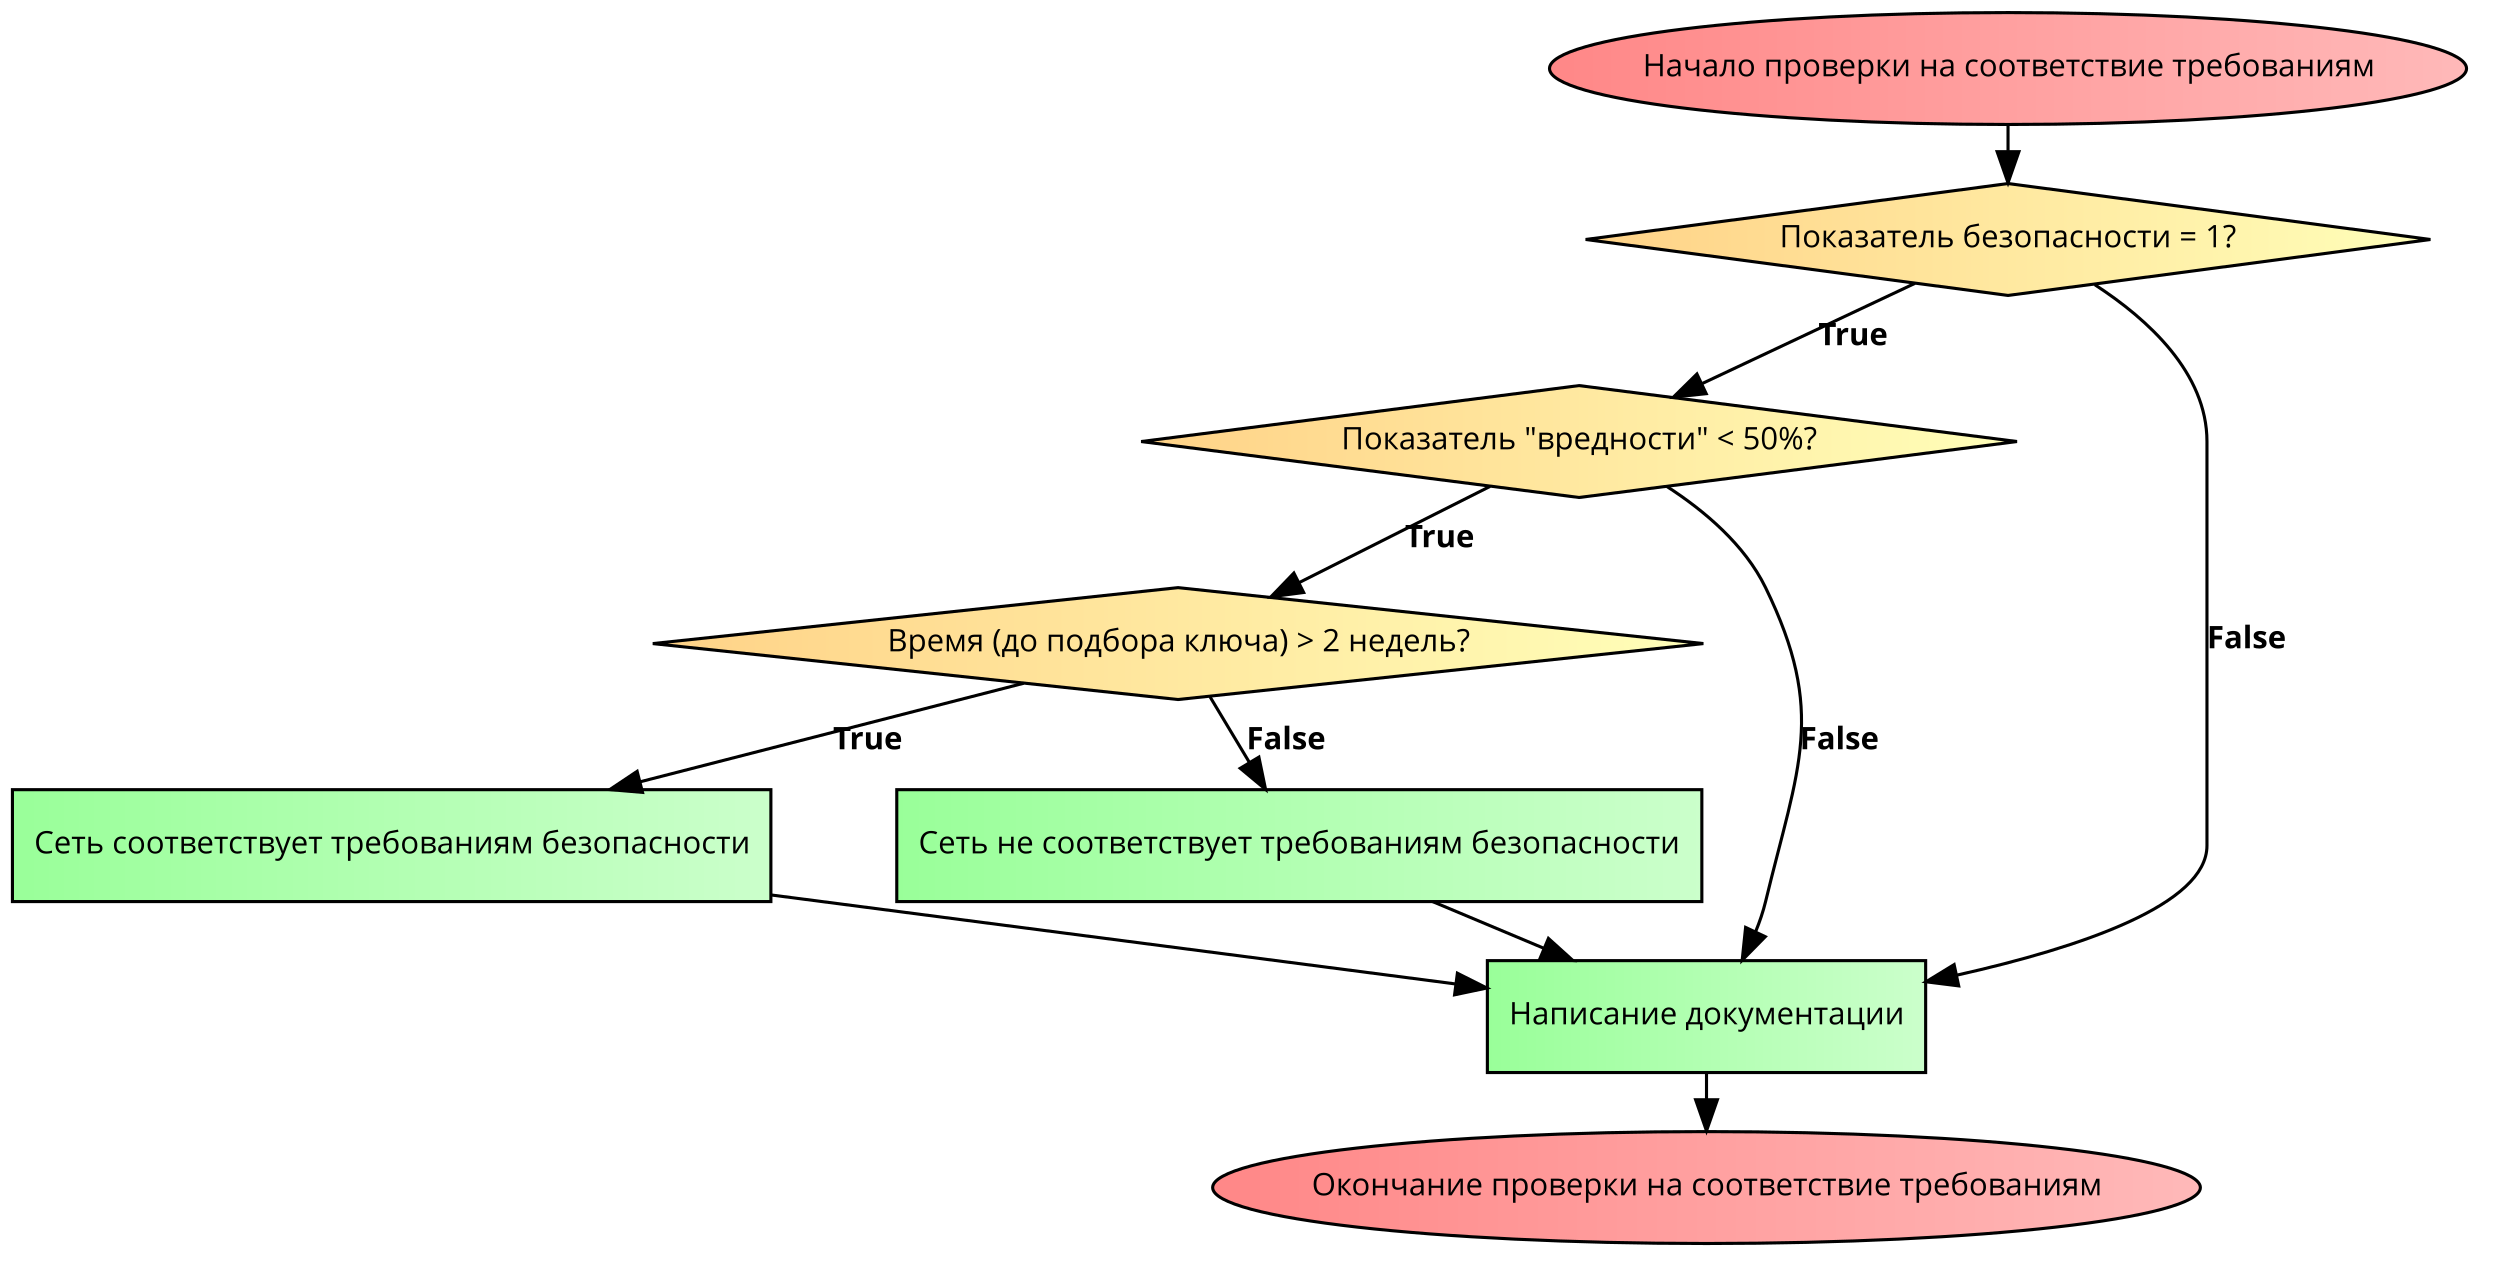
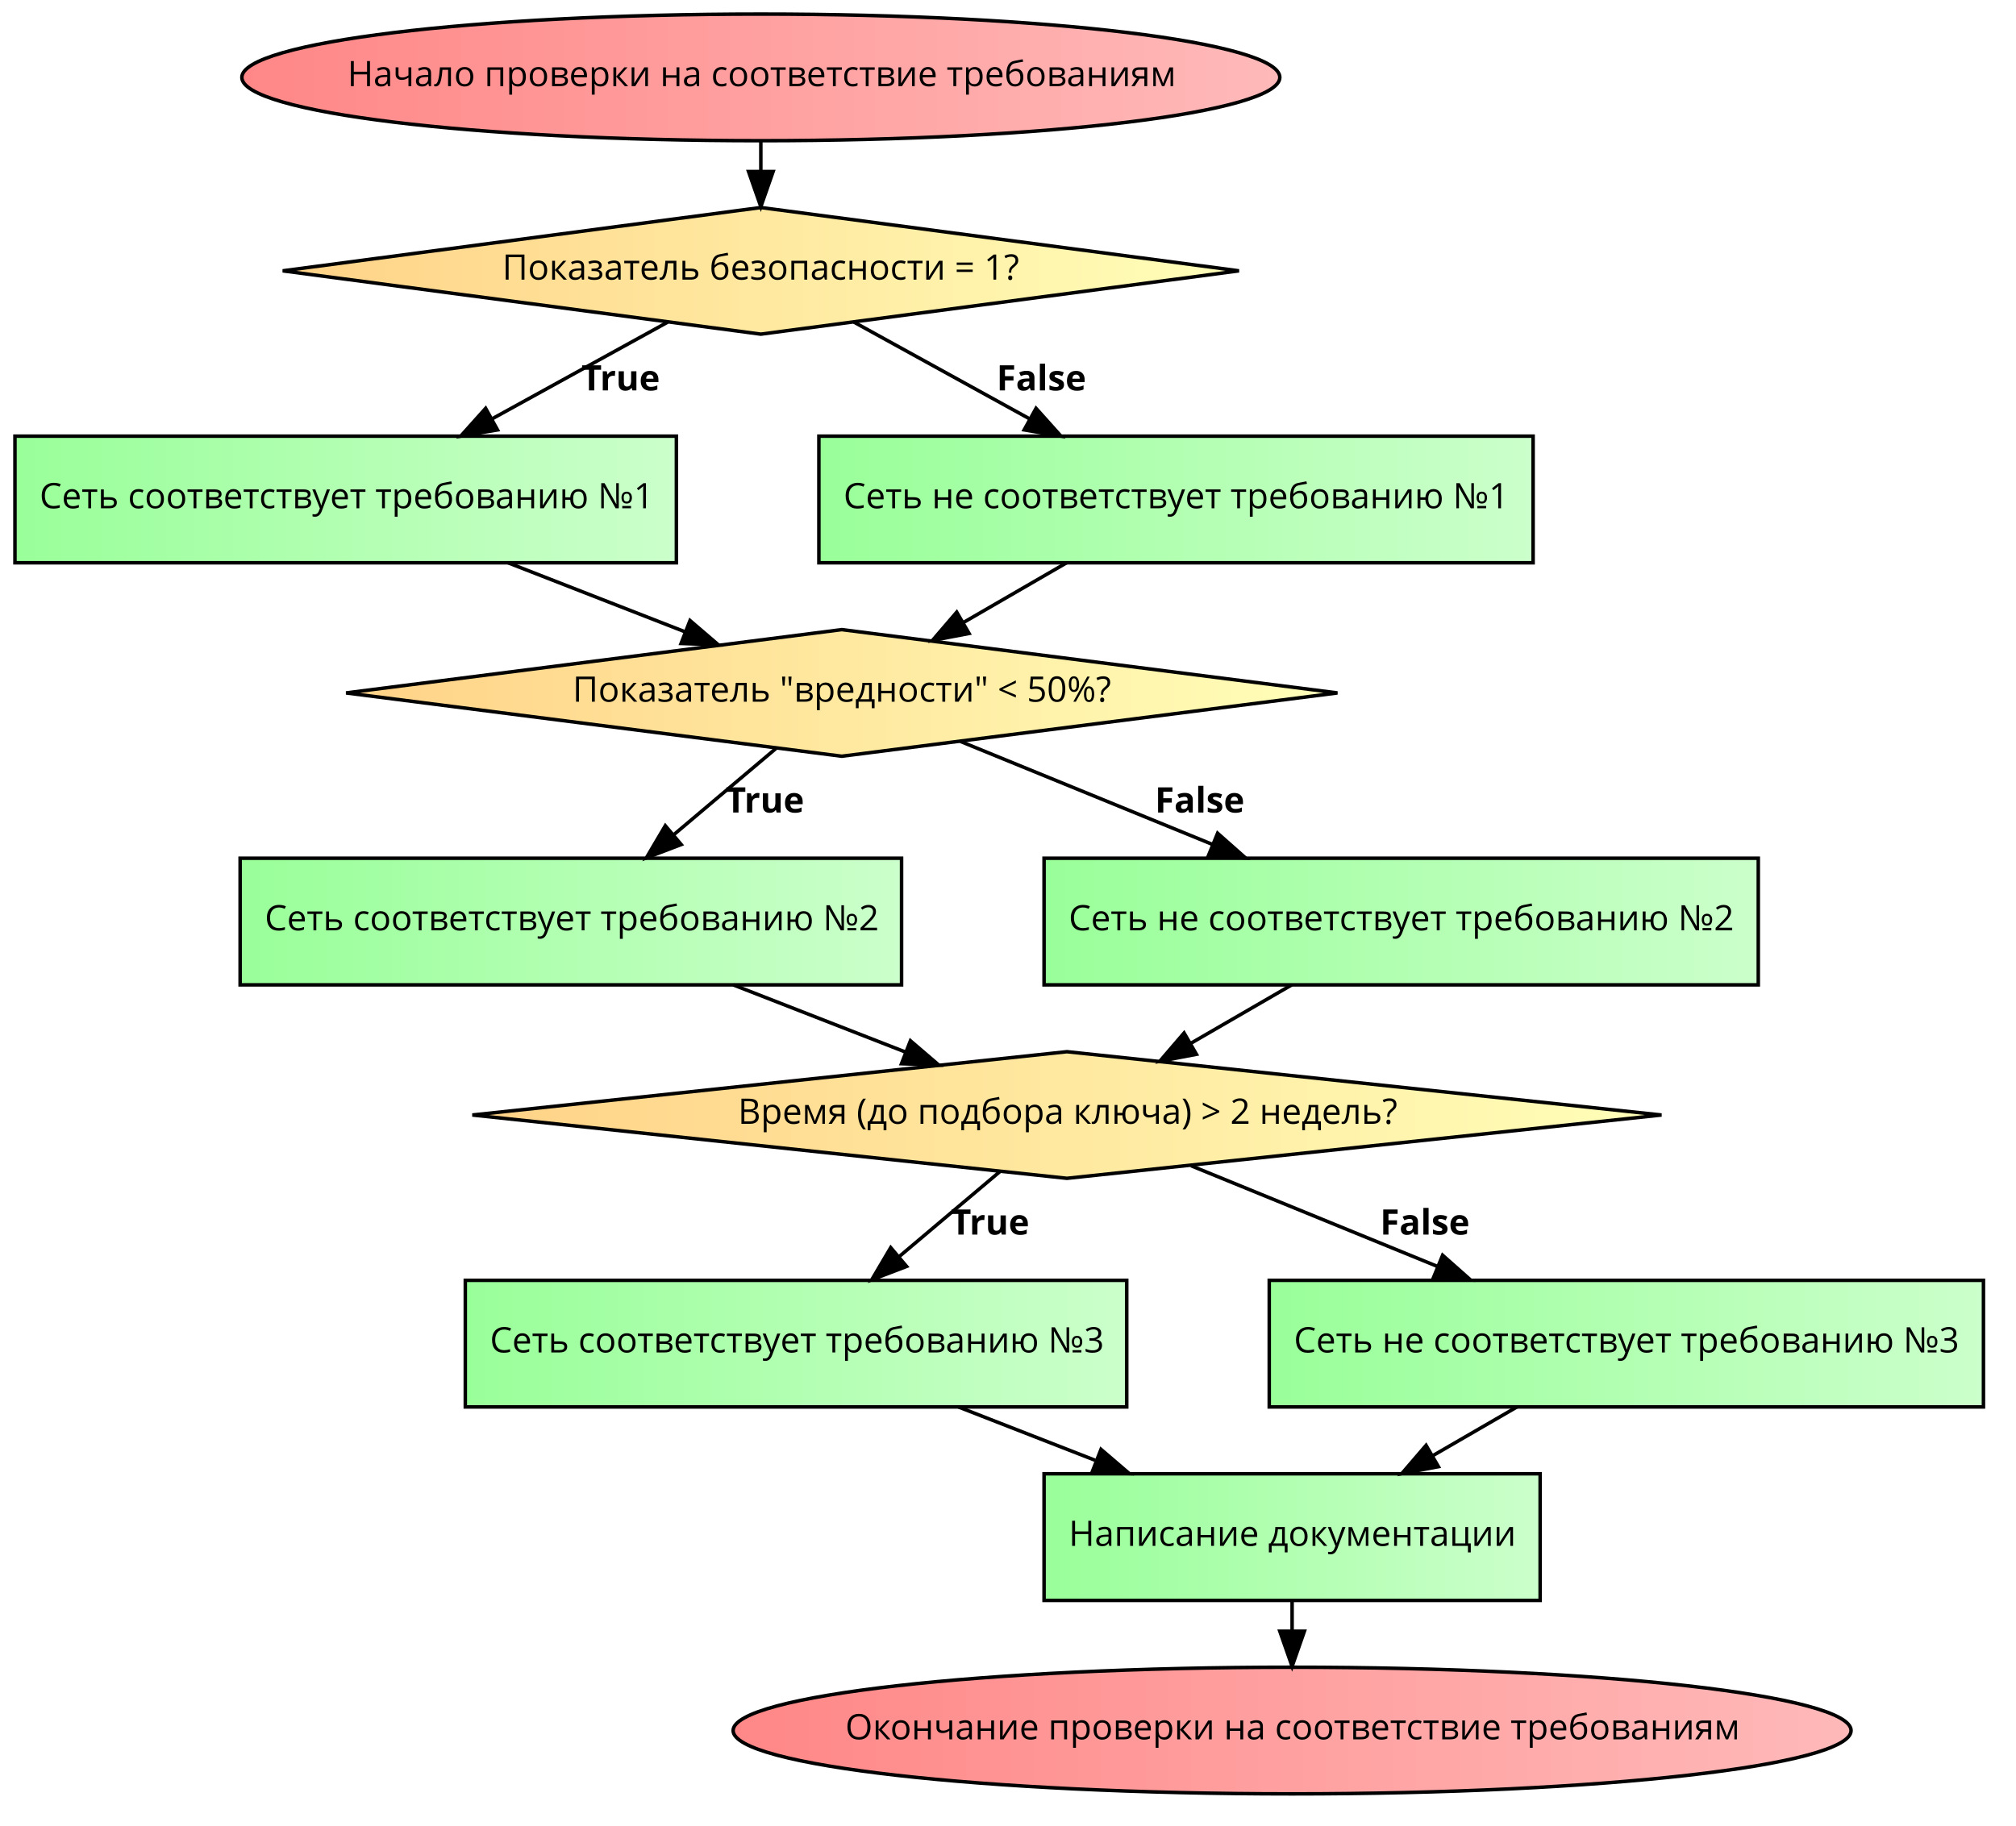
- <svg xmlns="http://www.w3.org/2000/svg" width="617pt" height="315pt" viewBox="0.00 0.00 617 314.93">
+ <svg xmlns="http://www.w3.org/2000/svg" width="573pt" height="519pt" viewBox="0.00 0.00 572.5 519">
  <defs>
-     <linearGradient id="g-terminatorj8ckpl25" x1="0%" x2="100%" y1="0%" y2="0%" spreadMethod="pad">
+     <linearGradient id="g-terminatork57txidzu" x1="0%" x2="100%" y1="0%" y2="0%" spreadMethod="pad">
      <stop offset="0%" stop-color="#ff8787" stop-opacity="1" />
      <stop offset="100%" stop-color="#ffb9b9" stop-opacity="1" />
    </linearGradient>
-     <linearGradient id="g-decisionj8ckpl25" x1="0%" x2="100%" y1="0%" y2="0%" spreadMethod="pad">
+     <linearGradient id="g-decisionk57txidzu" x1="0%" x2="100%" y1="0%" y2="0%" spreadMethod="pad">
      <stop offset="0%" stop-color="#ffd287" stop-opacity="1" />
      <stop offset="100%" stop-color="#ffffb9" stop-opacity="1" />
    </linearGradient>
-     <linearGradient id="g-processj8ckpl25" x1="0%" x2="100%" y1="0%" y2="0%" spreadMethod="pad">
+     <linearGradient id="g-processk57txidzu" x1="0%" x2="100%" y1="0%" y2="0%" spreadMethod="pad">
      <stop offset="0%" stop-color="#99ff99" stop-opacity="1" />
      <stop offset="100%" stop-color="#cbffcb" stop-opacity="1" />
    </linearGradient>
-     <linearGradient id="g-defaultj8ckpl25" x1="0%" x2="100%" y1="0%" y2="0%" spreadMethod="pad">
+     <linearGradient id="g-defaultk57txidzu" x1="0%" x2="100%" y1="0%" y2="0%" spreadMethod="pad">
      <stop offset="0%" stop-color="#99ff99" stop-opacity="1" />
      <stop offset="100%" stop-color="#cbffcb" stop-opacity="1" />
    </linearGradient>
-     <linearGradient id="g-modulej8ckpl25" x1="0%" x2="100%" y1="0%" y2="0%" spreadMethod="pad">
+     <linearGradient id="g-modulek57txidzu" x1="0%" x2="100%" y1="0%" y2="0%" spreadMethod="pad">
      <stop offset="0%" stop-color="#77c1e4" stop-opacity="1" />
      <stop offset="100%" stop-color="#a9f3ff" stop-opacity="1" />
    </linearGradient>
-     <linearGradient id="g-dataioj8ckpl25" x1="0%" x2="100%" y1="0%" y2="0%" spreadMethod="pad">
+     <linearGradient id="g-dataiok57txidzu" x1="0%" x2="100%" y1="0%" y2="0%" spreadMethod="pad">
      <stop offset="0%" stop-color="#bebebe" stop-opacity="1" />
      <stop offset="100%" stop-color="#f0f0f0" stop-opacity="1" />
    </linearGradient>
-     <linearGradient id="g-preparationj8ckpl25" x1="0%" x2="100%" y1="0%" y2="0%" spreadMethod="pad">
+     <linearGradient id="g-preparationk57txidzu" x1="0%" x2="100%" y1="0%" y2="0%" spreadMethod="pad">
      <stop offset="0%" stop-color="#bebebe" stop-opacity="1" />
      <stop offset="100%" stop-color="#f0f0f0" stop-opacity="1" />
    </linearGradient>
-     <linearGradient id="g-commentj8ckpl25" x1="0%" x2="100%" y1="0%" y2="0%" spreadMethod="pad">
+     <linearGradient id="g-commentk57txidzu" x1="0%" x2="100%" y1="0%" y2="0%" spreadMethod="pad">
      <stop offset="0%" stop-color="#f5f588" stop-opacity="1" />
      <stop offset="100%" stop-color="#ffffba" stop-opacity="1" />
    </linearGradient>
-     <linearGradient id="g-manualj8ckpl25" x1="0%" x2="100%" y1="0%" y2="0%" spreadMethod="pad">
+     <linearGradient id="g-manualk57txidzu" x1="0%" x2="100%" y1="0%" y2="0%" spreadMethod="pad">
      <stop offset="0%" stop-color="#9e78ff" stop-opacity="1" />
      <stop offset="100%" stop-color="#d0aaff" stop-opacity="1" />
    </linearGradient>
-     <filter id="dropshadowj8ckpl25" height="150%" width="150%">
+     <filter id="dropshadowk57txidzu" height="150%" width="150%">
      <feGaussianBlur in="SourceAlpha" stdDeviation="3" />
      <feOffset dx="2" dy="2" result="offsetblur" />
      <feComponentTransfer />
      <feMerge>
        <feMergeNode />
        <feMergeNode in="SourceGraphic" />
      </feMerge>
    </filter>
  </defs>
-   <g id="flowj8ckpl25" class="graph" transform="scale(0.767153 0.767153) rotate(0) translate(4 400)">
+   <g id="flowk57txidzu" class="graph" transform="scale(1 1) rotate(0) translate(4 510)">
    <g id="node1" class="node">
-       <ellipse fill="url(#g-terminatorj8ckpl25)" stroke="#000000" cx="642" cy="-378" rx="147.509" ry="18" />
-       <text text-anchor="start" x="524.5" y="-375.5" font-family="Open Sans, Noto Sans SC, Noto Sans TC, Noto Sans JP, Noto Sans KR" font-size="10.00" fill="#000000">Начало проверки на соответствие требованиям</text>
+       <ellipse fill="url(#g-terminatork57txidzu)" stroke="#000000" cx="212" cy="-488" rx="147.509" ry="18" />
+       <text text-anchor="start" x="94.5" y="-485.5" font-family="Open Sans, Noto Sans SC, Noto Sans TC, Noto Sans JP, Noto Sans KR" font-size="10.00" fill="#000000">Начало проверки на соответствие требованиям</text>
    </g>
    <g id="node2" class="node">
-       <polygon fill="url(#g-decisionj8ckpl25)" stroke="#000000" points="642,-341 506.106,-323 642,-305 777.894,-323 642,-341" />
-       <text text-anchor="start" x="568.5" y="-320.5" font-family="Open Sans, Noto Sans SC, Noto Sans TC, Noto Sans JP, Noto Sans KR" font-size="10.00" fill="#000000">Показатель безопасности = 1?</text>
+       <polygon fill="url(#g-decisionk57txidzu)" stroke="#000000" points="212,-451 76.106,-433 212,-415 347.894,-433 212,-451" />
+       <text text-anchor="start" x="138.5" y="-430.5" font-family="Open Sans, Noto Sans SC, Noto Sans TC, Noto Sans JP, Noto Sans KR" font-size="10.00" fill="#000000">Показатель безопасности = 1?</text>
    </g>
    <g id="edge1" class="edge">
-       <path fill="none" stroke="#000000" d="M642,-359.991C642,-357.265 642,-354.398 642,-351.516" />
-       <polygon fill="#000000" stroke="#000000" points="645.5,-351.238 642,-341.238 638.5,-351.238 645.5,-351.238" />
+       <path fill="none" stroke="#000000" d="M212,-469.991C212,-467.265 212,-464.398 212,-461.516" />
+       <polygon fill="#000000" stroke="#000000" points="215.5,-461.238 212,-451.238 208.5,-461.238 215.5,-461.238" />
    </g>
    <g id="node3" class="node">
-       <polygon fill="url(#g-decisionj8ckpl25)" stroke="#000000" points="504,-276 363.116,-258 504,-240 644.884,-258 504,-276" />
-       <text text-anchor="start" x="427.5" y="-255.5" font-family="Open Sans, Noto Sans SC, Noto Sans TC, Noto Sans JP, Noto Sans KR" font-size="10.00" fill="#000000">Показатель "вредности" &lt; 50%?</text>
+       <polygon fill="url(#g-processk57txidzu)" stroke="#000000" points="188,-386 -1.42109e-14,-386 -1.42109e-14,-350 188,-350 188,-386" />
+       <text text-anchor="start" x="7" y="-365.5" font-family="Open Sans, Noto Sans SC, Noto Sans TC, Noto Sans JP, Noto Sans KR" font-size="10.00" fill="#000000">Сеть соответствует требованию №1</text>
    </g>
    <g id="edge2" class="edge">
-       <path fill="none" stroke="#000000" d="M612.056,-308.896C592.031,-299.464 565.461,-286.949 543.68,-276.69" />
-       <polygon fill="#000000" stroke="#000000" points="544.9,-273.396 534.362,-272.301 541.917,-279.729 544.9,-273.396" />
-       <text text-anchor="start" x="581" y="-289" font-family="Open Sans, Noto Sans SC, Noto Sans TC, Noto Sans JP, Noto Sans KR" font-weight="bold" font-size="10.00" fill="#000000"> True </text>
+       <path fill="none" stroke="#000000" d="M185.518,-418.413C170.841,-410.328 152.26,-400.092 135.68,-390.959" />
+       <polygon fill="#000000" stroke="#000000" points="137.161,-387.779 126.713,-386.02 133.783,-393.91 137.161,-387.779" />
+       <text text-anchor="start" x="161" y="-399" font-family="Open Sans, Noto Sans SC, Noto Sans TC, Noto Sans JP, Noto Sans KR" font-weight="bold" font-size="10.00" fill="#000000"> True </text>
+     </g>
+     <g id="node4" class="node">
+       <polygon fill="url(#g-processk57txidzu)" stroke="#000000" points="431.5,-386 228.5,-386 228.5,-350 431.5,-350 431.5,-386" />
+       <text text-anchor="start" x="235.5" y="-365.5" font-family="Open Sans, Noto Sans SC, Noto Sans TC, Noto Sans JP, Noto Sans KR" font-size="10.00" fill="#000000">Сеть не соответствует требованию №1</text>
+     </g>
+     <g id="edge3" class="edge">
+       <path fill="none" stroke="#000000" d="M238.482,-418.413C253.159,-410.328 271.74,-400.092 288.32,-390.959" />
+       <polygon fill="#000000" stroke="#000000" points="290.217,-393.91 297.287,-386.02 286.839,-387.779 290.217,-393.91" />
+       <text text-anchor="start" x="279" y="-399" font-family="Open Sans, Noto Sans SC, Noto Sans TC, Noto Sans JP, Noto Sans KR" font-weight="bold" font-size="10.00" fill="#000000"> False </text>
+     </g>
+     <g id="node5" class="node">
+       <polygon fill="url(#g-decisionk57txidzu)" stroke="#000000" points="235,-331 94.116,-313 235,-295 375.884,-313 235,-331" />
+       <text text-anchor="start" x="158.5" y="-310.5" font-family="Open Sans, Noto Sans SC, Noto Sans TC, Noto Sans JP, Noto Sans KR" font-size="10.00" fill="#000000">Показатель "вредности" &lt; 50%?</text>
+     </g>
+     <g id="edge4" class="edge">
+       <path fill="none" stroke="#000000" d="M140.169,-349.991C156.264,-343.712 174.289,-336.682 190.266,-330.449" />
+       <polygon fill="#000000" stroke="#000000" points="191.87,-333.581 199.914,-326.686 189.326,-327.059 191.87,-333.581" />
+     </g>
+     <g id="edge5" class="edge">
+       <path fill="none" stroke="#000000" d="M298.893,-349.991C289.544,-344.578 279.228,-338.606 269.663,-333.068" />
+       <polygon fill="#000000" stroke="#000000" points="271.187,-329.906 260.779,-327.925 267.679,-335.964 271.187,-329.906" />
+     </g>
+     <g id="node6" class="node">
+       <polygon fill="url(#g-processk57txidzu)" stroke="#000000" points="252,-266 64,-266 64,-230 252,-230 252,-266" />
+       <text text-anchor="start" x="71" y="-245.5" font-family="Open Sans, Noto Sans SC, Noto Sans TC, Noto Sans JP, Noto Sans KR" font-size="10.00" fill="#000000">Сеть соответствует требованию №2</text>
+     </g>
+     <g id="edge6" class="edge">
+       <path fill="none" stroke="#000000" d="M216.36,-297.265C207.667,-289.927 197.114,-281.018 187.385,-272.805" />
+       <polygon fill="#000000" stroke="#000000" points="189.364,-269.896 179.465,-266.12 184.848,-275.245 189.364,-269.896" />
+       <text text-anchor="start" x="202" y="-279" font-family="Open Sans, Noto Sans SC, Noto Sans TC, Noto Sans JP, Noto Sans KR" font-weight="bold" font-size="10.00" fill="#000000"> True </text>
    </g>
    <g id="node7" class="node">
-       <polygon fill="url(#g-processj8ckpl25)" stroke="#000000" points="615.5,-91 474.5,-91 474.5,-55 615.5,-55 615.5,-91" />
-       <text text-anchor="start" x="481.5" y="-70.5" font-family="Open Sans, Noto Sans SC, Noto Sans TC, Noto Sans JP, Noto Sans KR" font-size="10.00" fill="#000000">Написание документации</text>
+       <polygon fill="url(#g-processk57txidzu)" stroke="#000000" points="495.5,-266 292.5,-266 292.5,-230 495.5,-230 495.5,-266" />
+       <text text-anchor="start" x="299.5" y="-245.5" font-family="Open Sans, Noto Sans SC, Noto Sans TC, Noto Sans JP, Noto Sans KR" font-size="10.00" fill="#000000">Сеть не соответствует требованию №2</text>
+     </g>
+     <g id="edge7" class="edge">
+       <path fill="none" stroke="#000000" d="M268.72,-299.215C289.471,-290.732 316.534,-279.668 340.195,-269.996" />
+       <polygon fill="#000000" stroke="#000000" points="341.824,-273.111 349.756,-266.087 339.175,-266.632 341.824,-273.111" />
+       <text text-anchor="start" x="324" y="-279" font-family="Open Sans, Noto Sans SC, Noto Sans TC, Noto Sans JP, Noto Sans KR" font-weight="bold" font-size="10.00" fill="#000000"> False </text>
+     </g>
+     <g id="node8" class="node">
+       <polygon fill="url(#g-decisionk57txidzu)" stroke="#000000" points="299,-211 130.007,-193 299,-175 467.993,-193 299,-211" />
+       <text text-anchor="start" x="205.5" y="-190.5" font-family="Open Sans, Noto Sans SC, Noto Sans TC, Noto Sans JP, Noto Sans KR" font-size="10.00" fill="#000000">Время (до подбора ключа) &gt; 2 недель?</text>
+     </g>
+     <g id="edge8" class="edge">
+       <path fill="none" stroke="#000000" d="M204.169,-229.991C219.865,-223.868 237.396,-217.03 253.074,-210.914" />
+       <polygon fill="#000000" stroke="#000000" points="254.519,-214.108 262.563,-207.213 251.975,-207.586 254.519,-214.108" />
    </g>
    <g id="edge9" class="edge">
-       <path fill="none" stroke="#000000" d="M669.885,-308.473C687.132,-297.284 706,-280.013 706,-258 706,-258 706,-258 706,-128 706,-109.103 665.781,-95.357 625.547,-86.333" />
-       <polygon fill="#000000" stroke="#000000" points="626.129,-82.878 615.617,-84.197 624.657,-89.721 626.129,-82.878" />
-       <text text-anchor="start" x="706" y="-191.5" font-family="Open Sans, Noto Sans SC, Noto Sans TC, Noto Sans JP, Noto Sans KR" font-weight="bold" font-size="10.00" fill="#000000"> False </text>
+       <path fill="none" stroke="#000000" d="M362.893,-229.991C353.708,-224.673 343.59,-218.815 334.167,-213.36" />
+       <polygon fill="#000000" stroke="#000000" points="335.808,-210.265 325.4,-208.284 332.3,-216.323 335.808,-210.265" />
    </g>
-     <g id="node4" class="node">
-       <polygon fill="url(#g-decisionj8ckpl25)" stroke="#000000" points="375,-211 206.007,-193 375,-175 543.993,-193 375,-211" />
-       <text text-anchor="start" x="281.5" y="-190.5" font-family="Open Sans, Noto Sans SC, Noto Sans TC, Noto Sans JP, Noto Sans KR" font-size="10.00" fill="#000000">Время (до подбора ключа) &gt; 2 недель?</text>
-     </g>
-     <g id="edge3" class="edge">
-       <path fill="none" stroke="#000000" d="M475.371,-243.574C457.3,-234.469 433.722,-222.589 413.96,-212.631" />
-       <polygon fill="#000000" stroke="#000000" points="415.399,-209.437 404.894,-208.063 412.25,-215.688 415.399,-209.437" />
-       <text text-anchor="start" x="448" y="-224" font-family="Open Sans, Noto Sans SC, Noto Sans TC, Noto Sans JP, Noto Sans KR" font-weight="bold" font-size="10.00" fill="#000000"> True </text>
-     </g>
-     <g id="edge8" class="edge">
-       <path fill="none" stroke="#000000" d="M532.177,-243.587C544.331,-235.744 557.28,-224.8 564,-211 583.652,-170.642 574.548,-153.632 564,-110 563.219,-106.771 562.106,-103.508 560.804,-100.328" />
-       <polygon fill="#000000" stroke="#000000" points="563.908,-98.703 556.48,-91.149 557.576,-101.687 563.908,-98.703" />
-       <text text-anchor="start" x="575" y="-159" font-family="Open Sans, Noto Sans SC, Noto Sans TC, Noto Sans JP, Noto Sans KR" font-weight="bold" font-size="10.00" fill="#000000"> False </text>
-     </g>
-     <g id="node5" class="node">
-       <polygon fill="url(#g-processj8ckpl25)" stroke="#000000" points="244,-146 -1.42109e-14,-146 -1.42109e-14,-110 244,-110 244,-146" />
-       <text text-anchor="start" x="7" y="-125.5" font-family="Open Sans, Noto Sans SC, Noto Sans TC, Noto Sans JP, Noto Sans KR" font-size="10.00" fill="#000000">Сеть соответствует требованиям безопасности</text>
-     </g>
-     <g id="edge4" class="edge">
-       <path fill="none" stroke="#000000" d="M325.317,-180.236C290.22,-171.218 242.425,-158.939 201.994,-148.552" />
-       <polygon fill="#000000" stroke="#000000" points="202.711,-145.122 192.154,-146.024 200.969,-151.902 202.711,-145.122" />
-       <text text-anchor="start" x="264" y="-159" font-family="Open Sans, Noto Sans SC, Noto Sans TC, Noto Sans JP, Noto Sans KR" font-weight="bold" font-size="10.00" fill="#000000"> True </text>
-     </g>
-     <g id="node6" class="node">
-       <polygon fill="url(#g-processj8ckpl25)" stroke="#000000" points="543.5,-146 284.5,-146 284.5,-110 543.5,-110 543.5,-146" />
-       <text text-anchor="start" x="291.5" y="-125.5" font-family="Open Sans, Noto Sans SC, Noto Sans TC, Noto Sans JP, Noto Sans KR" font-size="10.00" fill="#000000">Сеть не соответствует требованиям безопасности</text>
-     </g>
-     <g id="edge5" class="edge">
-       <path fill="none" stroke="#000000" d="M385.247,-175.922C389.119,-169.469 393.624,-161.96 397.904,-154.827" />
-       <polygon fill="#000000" stroke="#000000" points="400.996,-156.476 403.14,-146.101 394.993,-152.875 400.996,-156.476" />
-       <text text-anchor="start" x="397" y="-159" font-family="Open Sans, Noto Sans SC, Noto Sans TC, Noto Sans JP, Noto Sans KR" font-weight="bold" font-size="10.00" fill="#000000"> False </text>
-     </g>
-     <g id="edge6" class="edge">
-       <path fill="none" stroke="#000000" d="M244.065,-112.129C314.802,-102.931 401.899,-91.607 464.159,-83.511" />
-       <polygon fill="#000000" stroke="#000000" points="464.854,-86.95 474.319,-82.19 463.952,-80.009 464.854,-86.95" />
-     </g>
-     <g id="edge7" class="edge">
-       <path fill="none" stroke="#000000" d="M456.894,-109.991C468.317,-105.195 480.785,-99.96 492.652,-94.978" />
-       <polygon fill="#000000" stroke="#000000" points="494.144,-98.148 502.009,-91.049 491.434,-91.694 494.144,-98.148" />
-     </g>
-     <g id="node8" class="node">
-       <ellipse fill="url(#g-terminatorj8ckpl25)" stroke="#000000" cx="545" cy="-18" rx="158.878" ry="18" />
-       <text text-anchor="start" x="418" y="-15.5" font-family="Open Sans, Noto Sans SC, Noto Sans TC, Noto Sans JP, Noto Sans KR" font-size="10.00" fill="#000000">Окончание проверки на соответствие требованиям</text>
+     <g id="node9" class="node">
+       <polygon fill="url(#g-processk57txidzu)" stroke="#000000" points="316,-146 128,-146 128,-110 316,-110 316,-146" />
+       <text text-anchor="start" x="135" y="-125.5" font-family="Open Sans, Noto Sans SC, Noto Sans TC, Noto Sans JP, Noto Sans KR" font-size="10.00" fill="#000000">Сеть соответствует требованию №3</text>
    </g>
    <g id="edge10" class="edge">
-       <path fill="none" stroke="#000000" d="M545,-54.991C545,-52.265 545,-49.398 545,-46.516" />
-       <polygon fill="#000000" stroke="#000000" points="548.5,-46.238 545,-36.238 541.5,-46.238 548.5,-46.238" />
+       <path fill="none" stroke="#000000" d="M279.966,-176.933C271.338,-169.649 260.939,-160.87 251.345,-152.772" />
+       <polygon fill="#000000" stroke="#000000" points="253.431,-149.952 243.532,-146.176 248.916,-155.301 253.431,-149.952" />
+       <text text-anchor="start" x="266" y="-159" font-family="Open Sans, Noto Sans SC, Noto Sans TC, Noto Sans JP, Noto Sans KR" font-weight="bold" font-size="10.00" fill="#000000"> True </text>
+     </g>
+     <g id="node10" class="node">
+       <polygon fill="url(#g-processk57txidzu)" stroke="#000000" points="559.5,-146 356.5,-146 356.5,-110 559.5,-110 559.5,-146" />
+       <text text-anchor="start" x="363.5" y="-125.5" font-family="Open Sans, Noto Sans SC, Noto Sans TC, Noto Sans JP, Noto Sans KR" font-size="10.00" fill="#000000">Сеть не соответствует требованию №3</text>
+     </g>
+     <g id="edge11" class="edge">
+       <path fill="none" stroke="#000000" d="M334.287,-178.574C354.872,-170.159 381.256,-159.373 404.367,-149.925" />
+       <polygon fill="#000000" stroke="#000000" points="405.778,-153.13 413.71,-146.106 403.129,-146.651 405.778,-153.13" />
+       <text text-anchor="start" x="388" y="-159" font-family="Open Sans, Noto Sans SC, Noto Sans TC, Noto Sans JP, Noto Sans KR" font-weight="bold" font-size="10.00" fill="#000000"> False </text>
+     </g>
+     <g id="node11" class="node">
+       <polygon fill="url(#g-processk57txidzu)" stroke="#000000" points="433.5,-91 292.5,-91 292.5,-55 433.5,-55 433.5,-91" />
+       <text text-anchor="start" x="299.5" y="-70.5" font-family="Open Sans, Noto Sans SC, Noto Sans TC, Noto Sans JP, Noto Sans KR" font-size="10.00" fill="#000000">Написание документации</text>
+     </g>
+     <g id="edge12" class="edge">
+       <path fill="none" stroke="#000000" d="M268.169,-109.991C280.585,-105.148 294.149,-99.857 307.035,-94.83" />
+       <polygon fill="#000000" stroke="#000000" points="308.683,-97.944 316.728,-91.049 306.139,-91.423 308.683,-97.944" />
+     </g>
+     <g id="edge13" class="edge">
+       <path fill="none" stroke="#000000" d="M426.893,-109.991C419.266,-105.575 410.996,-100.787 403.015,-96.166" />
+       <polygon fill="#000000" stroke="#000000" points="404.584,-93.031 394.176,-91.049 401.077,-99.089 404.584,-93.031" />
+     </g>
+     <g id="node12" class="node">
+       <ellipse fill="url(#g-terminatork57txidzu)" stroke="#000000" cx="363" cy="-18" rx="158.878" ry="18" />
+       <text text-anchor="start" x="236" y="-15.5" font-family="Open Sans, Noto Sans SC, Noto Sans TC, Noto Sans JP, Noto Sans KR" font-size="10.00" fill="#000000">Окончание проверки на соответствие требованиям</text>
+     </g>
+     <g id="edge14" class="edge">
+       <path fill="none" stroke="#000000" d="M363,-54.991C363,-52.265 363,-49.398 363,-46.516" />
+       <polygon fill="#000000" stroke="#000000" points="366.5,-46.238 363,-36.238 359.5,-46.238 366.5,-46.238" />
    </g>
  </g>
</svg>
